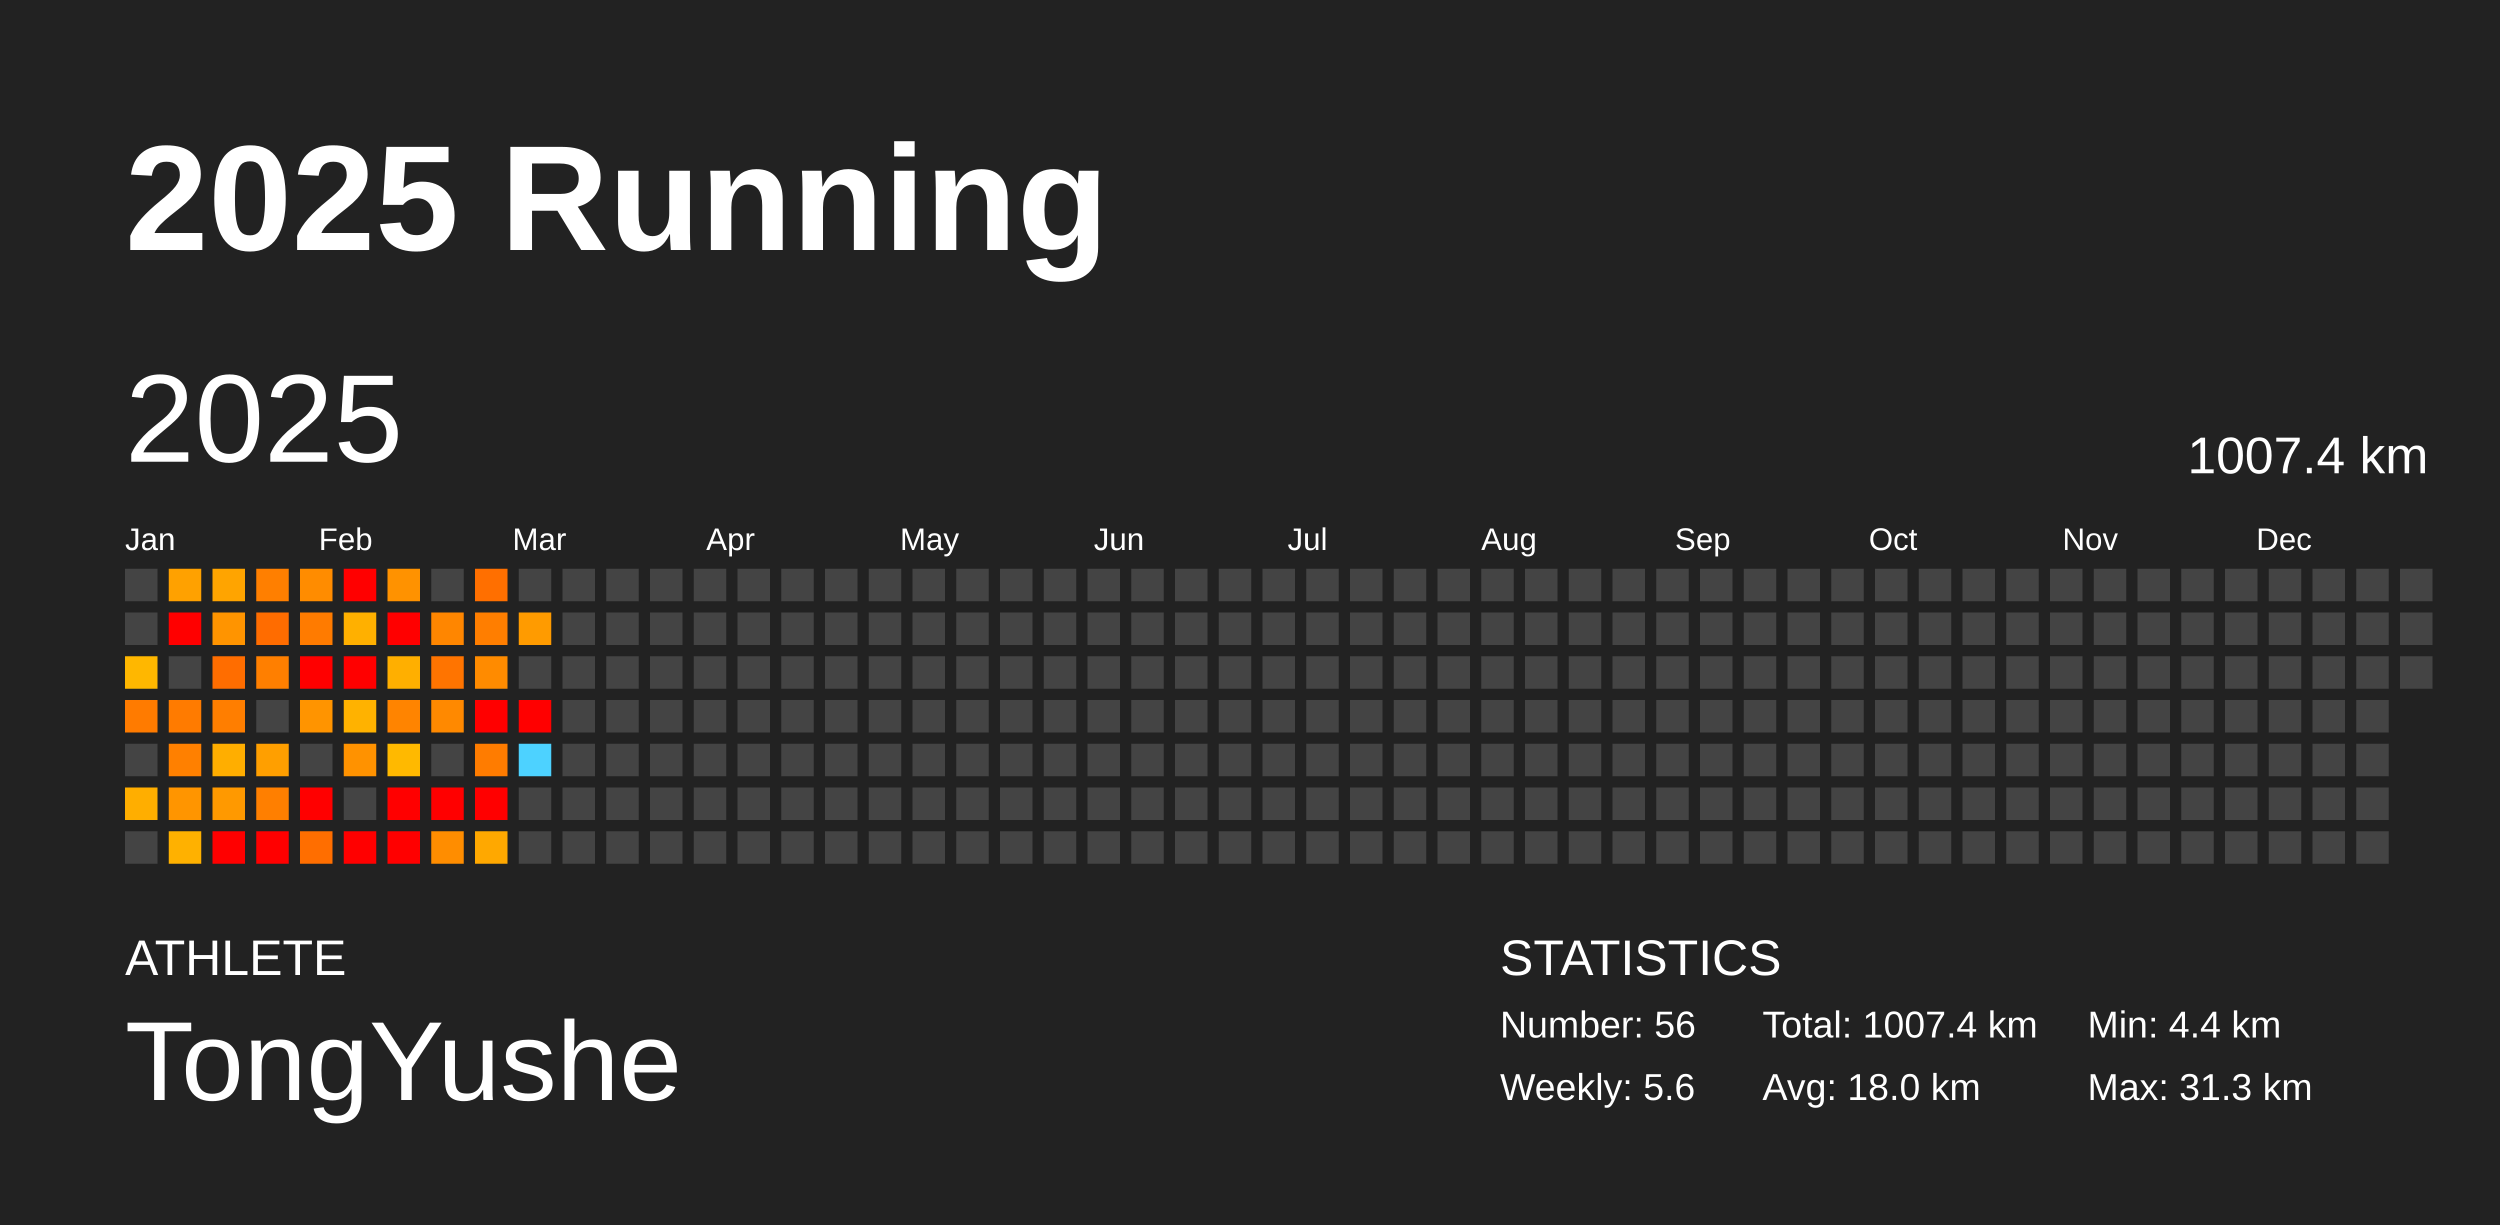
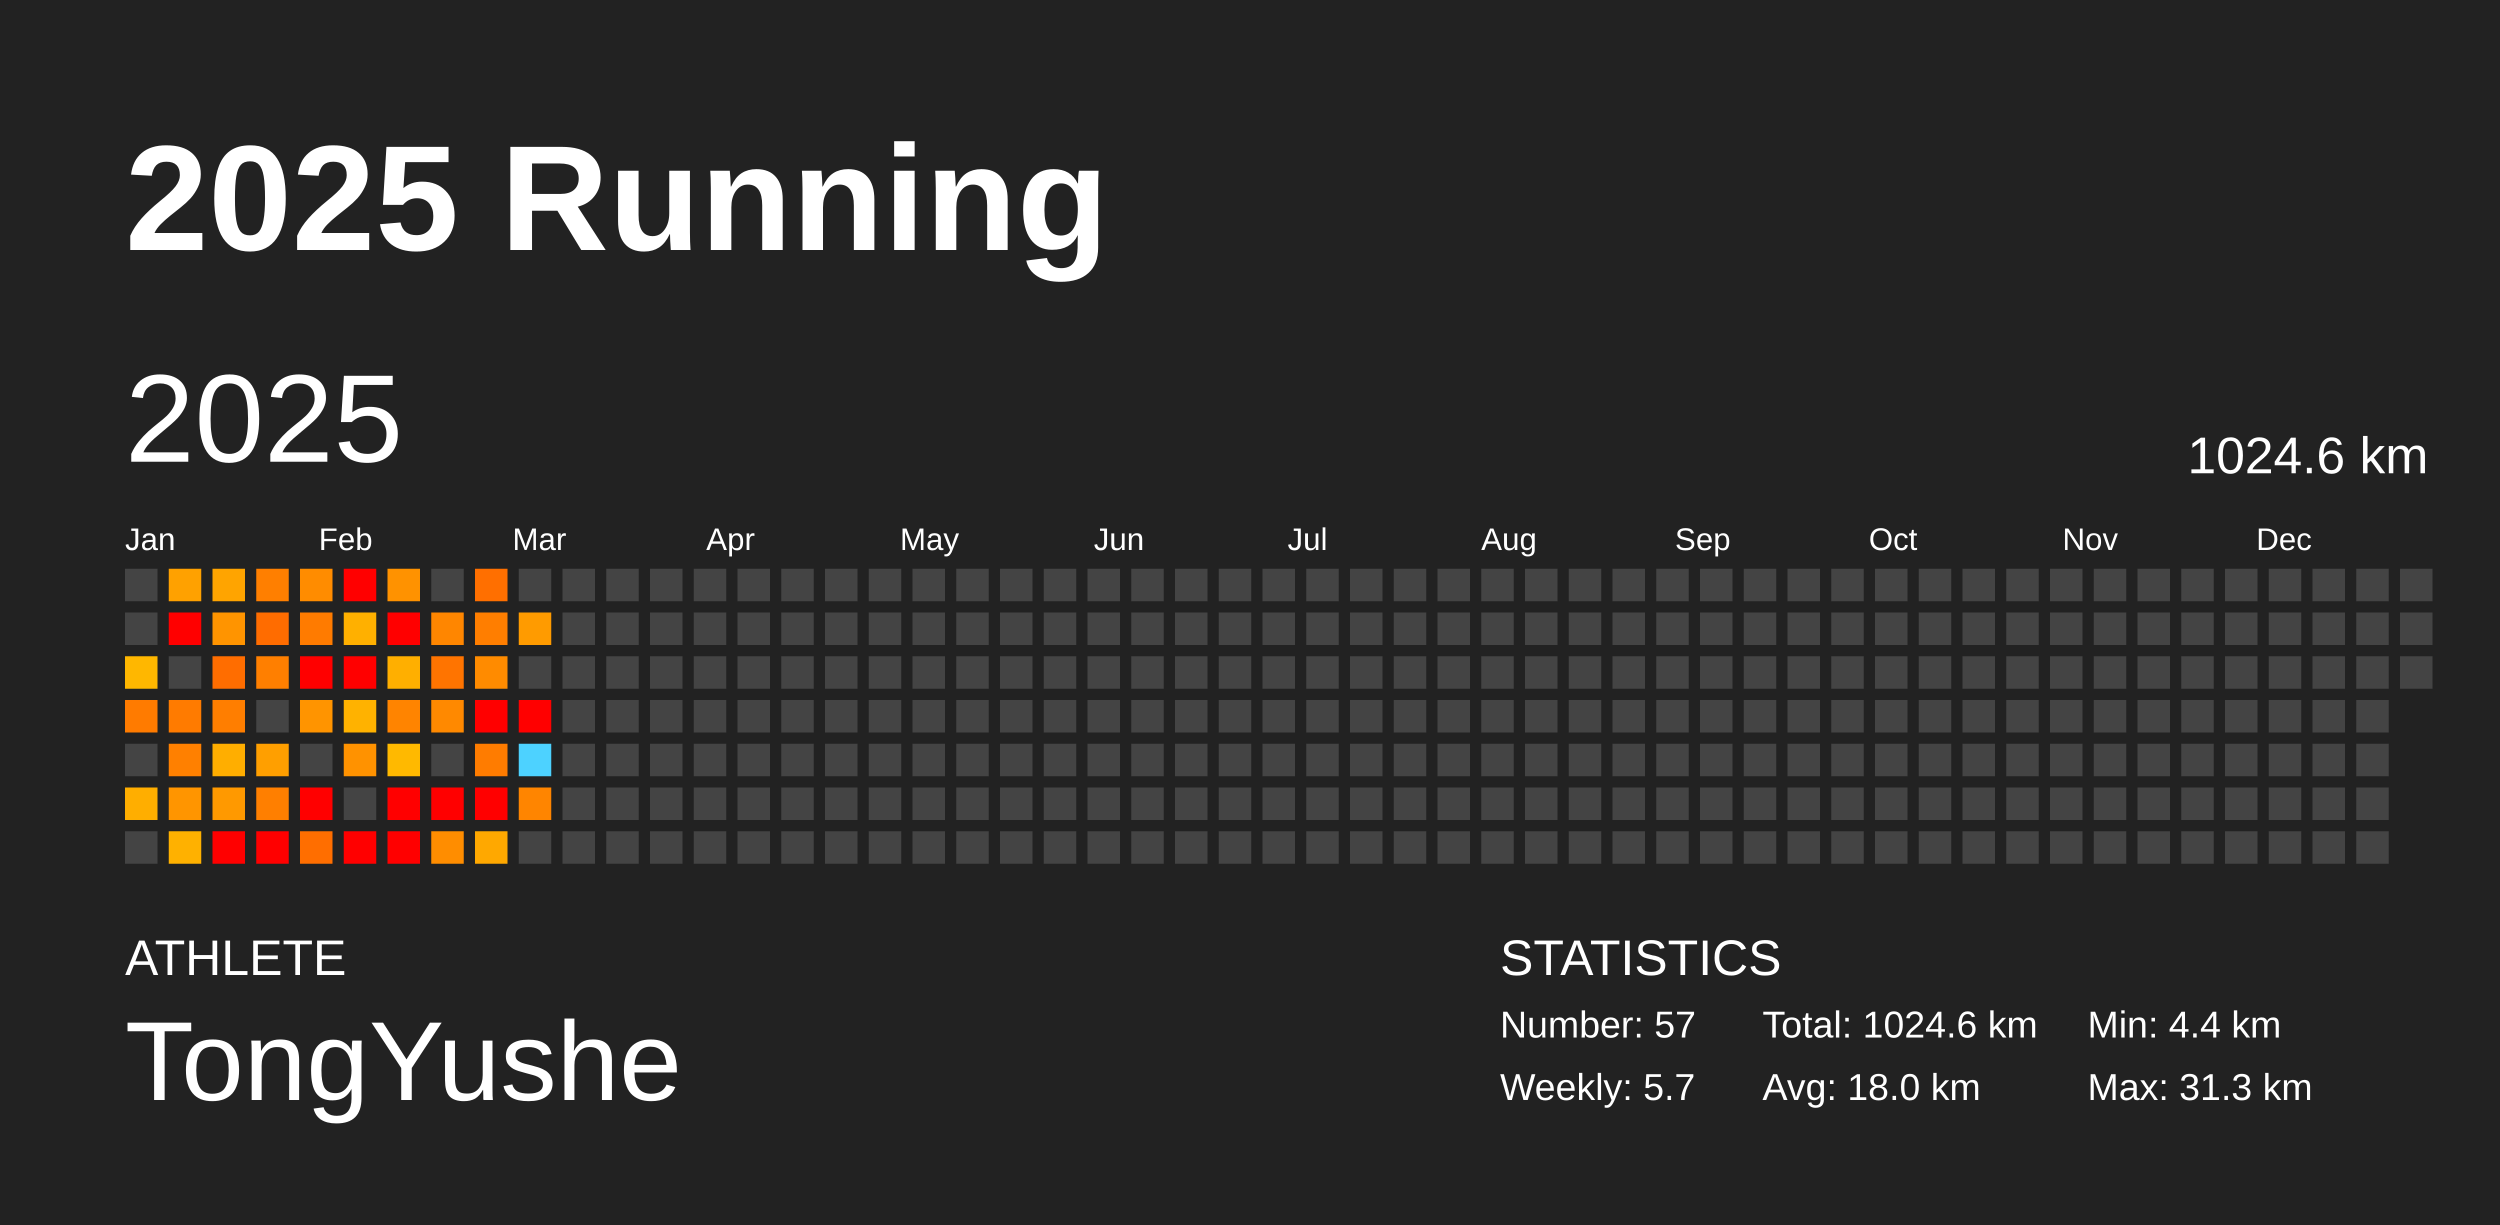
<svg xmlns="http://www.w3.org/2000/svg" baseProfile="full" height="98mm" version="1.1" viewBox="0,0,200,98" width="200mm">
  <defs />
  <rect fill="#222222" height="98" width="200" x="0" y="0" />
  <text fill="#FFFFFF" style="font-size:12px; font-family:Arial; font-weight:bold;" x="10" y="20">2025 Running</text>
  <text fill="#FFFFFF" style="font-size:4px; font-family:Arial" x="10" y="78">ATHLETE</text>
  <text fill="#FFFFFF" style="font-size:9px; font-family:Arial" x="10" y="88">TongYushe</text>
  <text fill="#FFFFFF" style="font-size:4px; font-family:Arial" x="120" y="78">STATISTICS</text>
-   <text fill="#FFFFFF" style="font-size:3px; font-family:Arial" x="120" y="83">Number: 56</text>
-   <text fill="#FFFFFF" style="font-size:3px; font-family:Arial" x="120" y="88">Weekly: 5.6</text>
-   <text fill="#FFFFFF" style="font-size:3px; font-family:Arial" x="141" y="83">Total: 1007.4 km</text>
+   <text fill="#FFFFFF" style="font-size:3px; font-family:Arial" x="120" y="83">Number: 57</text>
+   <text fill="#FFFFFF" style="font-size:3px; font-family:Arial" x="120" y="88">Weekly: 5.7</text>
+   <text fill="#FFFFFF" style="font-size:3px; font-family:Arial" x="141" y="83">Total: 1024.6 km</text>
  <text fill="#FFFFFF" style="font-size:3px; font-family:Arial" x="141" y="88">Avg: 18.0 km</text>
  <text fill="#FFFFFF" style="font-size:3px; font-family:Arial" x="167" y="83">Min: 4.4 km</text>
  <text fill="#FFFFFF" style="font-size:3px; font-family:Arial" x="167" y="88">Max: 31.3 km</text>
  <text dominant-baseline="hanging" fill="#FFFFFF" style="font-size:10.0px; font-family:Arial;" x="10" y="30">2025</text>
-   <text dominant-baseline="hanging" fill="#FFFFFF" style="font-size:4.125px; font-family:Arial;" x="175" y="35">1007.4 km</text>
+   <text dominant-baseline="hanging" fill="#FFFFFF" style="font-size:4.125px; font-family:Arial;" x="175" y="35">1024.6 km</text>
  <text fill="#FFFFFF" style="font-size:2.5px; font-family:Arial" x="10.0" y="44">Jan</text>
  <text fill="#FFFFFF" style="font-size:2.5px; font-family:Arial" x="25.5" y="44">Feb</text>
  <text fill="#FFFFFF" style="font-size:2.5px; font-family:Arial" x="41.0" y="44">Mar</text>
  <text fill="#FFFFFF" style="font-size:2.5px; font-family:Arial" x="56.5" y="44">Apr</text>
  <text fill="#FFFFFF" style="font-size:2.5px; font-family:Arial" x="72.0" y="44">May</text>
  <text fill="#FFFFFF" style="font-size:2.5px; font-family:Arial" x="87.5" y="44">Jun</text>
  <text fill="#FFFFFF" style="font-size:2.5px; font-family:Arial" x="103.0" y="44">Jul</text>
  <text fill="#FFFFFF" style="font-size:2.5px; font-family:Arial" x="118.5" y="44">Aug</text>
  <text fill="#FFFFFF" style="font-size:2.5px; font-family:Arial" x="134.0" y="44">Sep</text>
  <text fill="#FFFFFF" style="font-size:2.5px; font-family:Arial" x="149.5" y="44">Oct</text>
  <text fill="#FFFFFF" style="font-size:2.5px; font-family:Arial" x="165.0" y="44">Nov</text>
  <text fill="#FFFFFF" style="font-size:2.5px; font-family:Arial" x="180.5" y="44">Dec</text>
  <rect fill="#444444" height="2.6" width="2.6" x="10.0" y="45.5" />
  <rect fill="#444444" height="2.6" width="2.6" x="10.0" y="49.0" />
  <rect fill="#ffb700" height="2.6" width="2.6" x="10.0" y="52.5" />
  <rect fill="#ff7b00" height="2.6" width="2.6" x="10.0" y="56.0" />
  <rect fill="#444444" height="2.6" width="2.6" x="10.0" y="59.5" />
  <rect fill="#ffae00" height="2.6" width="2.6" x="10.0" y="63.0" />
  <rect fill="#444444" height="2.6" width="2.6" x="10.0" y="66.5" />
  <rect fill="#ffa100" height="2.6" width="2.6" x="13.5" y="45.5" />
  <rect fill="red" height="2.6" width="2.6" x="13.5" y="49.0" />
  <rect fill="#444444" height="2.6" width="2.6" x="13.5" y="52.5" />
  <rect fill="#ff7b00" height="2.6" width="2.6" x="13.5" y="56.0" />
  <rect fill="#ff8000" height="2.6" width="2.6" x="13.5" y="59.5" />
  <rect fill="#ff9500" height="2.6" width="2.6" x="13.5" y="63.0" />
  <rect fill="#ffb100" height="2.6" width="2.6" x="13.5" y="66.5" />
  <rect fill="#ffa400" height="2.6" width="2.6" x="17.0" y="45.5" />
  <rect fill="#ff9400" height="2.6" width="2.6" x="17.0" y="49.0" />
  <rect fill="#ff6d00" height="2.6" width="2.6" x="17.0" y="52.5" />
  <rect fill="#ff7e00" height="2.6" width="2.6" x="17.0" y="56.0" />
  <rect fill="#ffae00" height="2.6" width="2.6" x="17.0" y="59.5" />
  <rect fill="#ff9900" height="2.6" width="2.6" x="17.0" y="63.0" />
  <rect fill="red" height="2.6" width="2.6" x="17.0" y="66.5" />
  <rect fill="#ff7f00" height="2.6" width="2.6" x="20.5" y="45.5" />
  <rect fill="#ff6c00" height="2.6" width="2.6" x="20.5" y="49.0" />
  <rect fill="#ff7f00" height="2.6" width="2.6" x="20.5" y="52.5" />
  <rect fill="#444444" height="2.6" width="2.6" x="20.5" y="56.0" />
  <rect fill="#ff9f00" height="2.6" width="2.6" x="20.5" y="59.5" />
  <rect fill="#ff7f00" height="2.6" width="2.6" x="20.5" y="63.0" />
  <rect fill="red" height="2.6" width="2.6" x="20.5" y="66.5" />
  <rect fill="#ff8c00" height="2.6" width="2.6" x="24.0" y="45.5" />
  <rect fill="#ff7b00" height="2.6" width="2.6" x="24.0" y="49.0" />
  <rect fill="red" height="2.6" width="2.6" x="24.0" y="52.5" />
  <rect fill="#ff9400" height="2.6" width="2.6" x="24.0" y="56.0" />
  <rect fill="#444444" height="2.6" width="2.6" x="24.0" y="59.5" />
  <rect fill="red" height="2.6" width="2.6" x="24.0" y="63.0" />
  <rect fill="#ff6e00" height="2.6" width="2.6" x="24.0" y="66.5" />
  <rect fill="red" height="2.6" width="2.6" x="27.5" y="45.5" />
  <rect fill="#ffb000" height="2.6" width="2.6" x="27.5" y="49.0" />
  <rect fill="red" height="2.6" width="2.6" x="27.5" y="52.5" />
  <rect fill="#ffb200" height="2.6" width="2.6" x="27.5" y="56.0" />
  <rect fill="#ff9200" height="2.6" width="2.6" x="27.5" y="59.5" />
  <rect fill="#444444" height="2.6" width="2.6" x="27.5" y="63.0" />
  <rect fill="red" height="2.6" width="2.6" x="27.5" y="66.5" />
  <rect fill="#ff9200" height="2.6" width="2.6" x="31.0" y="45.5" />
  <rect fill="red" height="2.6" width="2.6" x="31.0" y="49.0" />
  <rect fill="#ffaf00" height="2.6" width="2.6" x="31.0" y="52.5" />
  <rect fill="#ff8400" height="2.6" width="2.6" x="31.0" y="56.0" />
  <rect fill="#ffb900" height="2.6" width="2.6" x="31.0" y="59.5" />
  <rect fill="red" height="2.6" width="2.6" x="31.0" y="63.0" />
  <rect fill="red" height="2.6" width="2.6" x="31.0" y="66.5" />
  <rect fill="#444444" height="2.6" width="2.6" x="34.5" y="45.5" />
  <rect fill="#ff8600" height="2.6" width="2.6" x="34.5" y="49.0" />
  <rect fill="#ff7400" height="2.6" width="2.6" x="34.5" y="52.5" />
  <rect fill="#ff8900" height="2.6" width="2.6" x="34.5" y="56.0" />
  <rect fill="#444444" height="2.6" width="2.6" x="34.5" y="59.5" />
  <rect fill="red" height="2.6" width="2.6" x="34.5" y="63.0" />
  <rect fill="#ff8d00" height="2.6" width="2.6" x="34.5" y="66.5" />
  <rect fill="#ff6f00" height="2.6" width="2.6" x="38.0" y="45.5" />
  <rect fill="#ff7e00" height="2.6" width="2.6" x="38.0" y="49.0" />
  <rect fill="#ff8b00" height="2.6" width="2.6" x="38.0" y="52.5" />
  <rect fill="red" height="2.6" width="2.6" x="38.0" y="56.0" />
  <rect fill="#ff7c00" height="2.6" width="2.6" x="38.0" y="59.5" />
  <rect fill="red" height="2.6" width="2.6" x="38.0" y="63.0" />
  <rect fill="#ffa800" height="2.6" width="2.6" x="38.0" y="66.5" />
  <rect fill="#444444" height="2.6" width="2.6" x="41.5" y="45.5" />
  <rect fill="#ff9b00" height="2.6" width="2.6" x="41.5" y="49.0" />
  <rect fill="#444444" height="2.6" width="2.6" x="41.5" y="52.5" />
  <rect fill="red" height="2.6" width="2.6" x="41.5" y="56.0" />
  <rect fill="#4dd2ff" height="2.6" width="2.6" x="41.5" y="59.5" />
-   <rect fill="#444444" height="2.6" width="2.6" x="41.5" y="63.0" />
+   <rect fill="#ff8500" height="2.6" width="2.6" x="41.5" y="63.0" />
  <rect fill="#444444" height="2.6" width="2.6" x="41.5" y="66.5" />
  <rect fill="#444444" height="2.6" width="2.6" x="45.0" y="45.5" />
  <rect fill="#444444" height="2.6" width="2.6" x="45.0" y="49.0" />
  <rect fill="#444444" height="2.6" width="2.6" x="45.0" y="52.5" />
  <rect fill="#444444" height="2.6" width="2.6" x="45.0" y="56.0" />
  <rect fill="#444444" height="2.6" width="2.6" x="45.0" y="59.5" />
  <rect fill="#444444" height="2.6" width="2.6" x="45.0" y="63.0" />
  <rect fill="#444444" height="2.6" width="2.6" x="45.0" y="66.5" />
  <rect fill="#444444" height="2.6" width="2.6" x="48.5" y="45.5" />
  <rect fill="#444444" height="2.6" width="2.6" x="48.5" y="49.0" />
  <rect fill="#444444" height="2.6" width="2.6" x="48.5" y="52.5" />
  <rect fill="#444444" height="2.6" width="2.6" x="48.5" y="56.0" />
  <rect fill="#444444" height="2.6" width="2.6" x="48.5" y="59.5" />
  <rect fill="#444444" height="2.6" width="2.6" x="48.5" y="63.0" />
  <rect fill="#444444" height="2.6" width="2.6" x="48.5" y="66.5" />
  <rect fill="#444444" height="2.6" width="2.6" x="52.0" y="45.5" />
  <rect fill="#444444" height="2.6" width="2.6" x="52.0" y="49.0" />
  <rect fill="#444444" height="2.6" width="2.6" x="52.0" y="52.5" />
  <rect fill="#444444" height="2.6" width="2.6" x="52.0" y="56.0" />
  <rect fill="#444444" height="2.6" width="2.6" x="52.0" y="59.5" />
  <rect fill="#444444" height="2.6" width="2.6" x="52.0" y="63.0" />
  <rect fill="#444444" height="2.6" width="2.6" x="52.0" y="66.5" />
  <rect fill="#444444" height="2.6" width="2.6" x="55.5" y="45.5" />
  <rect fill="#444444" height="2.6" width="2.6" x="55.5" y="49.0" />
  <rect fill="#444444" height="2.6" width="2.6" x="55.5" y="52.5" />
  <rect fill="#444444" height="2.6" width="2.6" x="55.5" y="56.0" />
  <rect fill="#444444" height="2.6" width="2.6" x="55.5" y="59.5" />
  <rect fill="#444444" height="2.6" width="2.6" x="55.5" y="63.0" />
  <rect fill="#444444" height="2.6" width="2.6" x="55.5" y="66.5" />
  <rect fill="#444444" height="2.6" width="2.6" x="59.0" y="45.5" />
  <rect fill="#444444" height="2.6" width="2.6" x="59.0" y="49.0" />
  <rect fill="#444444" height="2.6" width="2.6" x="59.0" y="52.5" />
  <rect fill="#444444" height="2.6" width="2.6" x="59.0" y="56.0" />
  <rect fill="#444444" height="2.6" width="2.6" x="59.0" y="59.5" />
  <rect fill="#444444" height="2.6" width="2.6" x="59.0" y="63.0" />
  <rect fill="#444444" height="2.6" width="2.6" x="59.0" y="66.5" />
  <rect fill="#444444" height="2.6" width="2.6" x="62.5" y="45.5" />
  <rect fill="#444444" height="2.6" width="2.6" x="62.5" y="49.0" />
  <rect fill="#444444" height="2.6" width="2.6" x="62.5" y="52.5" />
  <rect fill="#444444" height="2.6" width="2.6" x="62.5" y="56.0" />
  <rect fill="#444444" height="2.6" width="2.6" x="62.5" y="59.5" />
  <rect fill="#444444" height="2.6" width="2.6" x="62.5" y="63.0" />
  <rect fill="#444444" height="2.6" width="2.6" x="62.5" y="66.5" />
  <rect fill="#444444" height="2.6" width="2.6" x="66.0" y="45.5" />
  <rect fill="#444444" height="2.6" width="2.6" x="66.0" y="49.0" />
  <rect fill="#444444" height="2.6" width="2.6" x="66.0" y="52.5" />
  <rect fill="#444444" height="2.6" width="2.6" x="66.0" y="56.0" />
  <rect fill="#444444" height="2.6" width="2.6" x="66.0" y="59.5" />
  <rect fill="#444444" height="2.6" width="2.6" x="66.0" y="63.0" />
  <rect fill="#444444" height="2.6" width="2.6" x="66.0" y="66.5" />
  <rect fill="#444444" height="2.6" width="2.6" x="69.5" y="45.5" />
  <rect fill="#444444" height="2.6" width="2.6" x="69.5" y="49.0" />
  <rect fill="#444444" height="2.6" width="2.6" x="69.5" y="52.5" />
  <rect fill="#444444" height="2.6" width="2.6" x="69.5" y="56.0" />
  <rect fill="#444444" height="2.6" width="2.6" x="69.5" y="59.5" />
  <rect fill="#444444" height="2.6" width="2.6" x="69.5" y="63.0" />
  <rect fill="#444444" height="2.6" width="2.6" x="69.5" y="66.5" />
  <rect fill="#444444" height="2.6" width="2.6" x="73.0" y="45.5" />
  <rect fill="#444444" height="2.6" width="2.6" x="73.0" y="49.0" />
  <rect fill="#444444" height="2.6" width="2.6" x="73.0" y="52.5" />
  <rect fill="#444444" height="2.6" width="2.6" x="73.0" y="56.0" />
  <rect fill="#444444" height="2.6" width="2.6" x="73.0" y="59.5" />
  <rect fill="#444444" height="2.6" width="2.6" x="73.0" y="63.0" />
  <rect fill="#444444" height="2.6" width="2.6" x="73.0" y="66.5" />
  <rect fill="#444444" height="2.6" width="2.6" x="76.5" y="45.5" />
  <rect fill="#444444" height="2.6" width="2.6" x="76.5" y="49.0" />
  <rect fill="#444444" height="2.6" width="2.6" x="76.5" y="52.5" />
  <rect fill="#444444" height="2.6" width="2.6" x="76.5" y="56.0" />
  <rect fill="#444444" height="2.6" width="2.6" x="76.5" y="59.5" />
  <rect fill="#444444" height="2.6" width="2.6" x="76.5" y="63.0" />
  <rect fill="#444444" height="2.6" width="2.6" x="76.5" y="66.5" />
  <rect fill="#444444" height="2.6" width="2.6" x="80.0" y="45.5" />
  <rect fill="#444444" height="2.6" width="2.6" x="80.0" y="49.0" />
  <rect fill="#444444" height="2.6" width="2.6" x="80.0" y="52.5" />
  <rect fill="#444444" height="2.6" width="2.6" x="80.0" y="56.0" />
  <rect fill="#444444" height="2.6" width="2.6" x="80.0" y="59.5" />
  <rect fill="#444444" height="2.6" width="2.6" x="80.0" y="63.0" />
  <rect fill="#444444" height="2.6" width="2.6" x="80.0" y="66.5" />
  <rect fill="#444444" height="2.6" width="2.6" x="83.5" y="45.5" />
  <rect fill="#444444" height="2.6" width="2.6" x="83.5" y="49.0" />
  <rect fill="#444444" height="2.6" width="2.6" x="83.5" y="52.5" />
  <rect fill="#444444" height="2.6" width="2.6" x="83.5" y="56.0" />
  <rect fill="#444444" height="2.6" width="2.6" x="83.5" y="59.5" />
  <rect fill="#444444" height="2.6" width="2.6" x="83.5" y="63.0" />
  <rect fill="#444444" height="2.6" width="2.6" x="83.5" y="66.5" />
  <rect fill="#444444" height="2.6" width="2.6" x="87.0" y="45.5" />
  <rect fill="#444444" height="2.6" width="2.6" x="87.0" y="49.0" />
  <rect fill="#444444" height="2.6" width="2.6" x="87.0" y="52.5" />
  <rect fill="#444444" height="2.6" width="2.6" x="87.0" y="56.0" />
  <rect fill="#444444" height="2.6" width="2.6" x="87.0" y="59.5" />
  <rect fill="#444444" height="2.6" width="2.6" x="87.0" y="63.0" />
  <rect fill="#444444" height="2.6" width="2.6" x="87.0" y="66.5" />
  <rect fill="#444444" height="2.6" width="2.6" x="90.5" y="45.5" />
  <rect fill="#444444" height="2.6" width="2.6" x="90.5" y="49.0" />
  <rect fill="#444444" height="2.6" width="2.6" x="90.5" y="52.5" />
  <rect fill="#444444" height="2.6" width="2.6" x="90.5" y="56.0" />
  <rect fill="#444444" height="2.6" width="2.6" x="90.5" y="59.5" />
  <rect fill="#444444" height="2.6" width="2.6" x="90.5" y="63.0" />
  <rect fill="#444444" height="2.6" width="2.6" x="90.5" y="66.5" />
  <rect fill="#444444" height="2.6" width="2.6" x="94.0" y="45.5" />
  <rect fill="#444444" height="2.6" width="2.6" x="94.0" y="49.0" />
  <rect fill="#444444" height="2.6" width="2.6" x="94.0" y="52.5" />
  <rect fill="#444444" height="2.6" width="2.6" x="94.0" y="56.0" />
  <rect fill="#444444" height="2.6" width="2.6" x="94.0" y="59.5" />
  <rect fill="#444444" height="2.6" width="2.6" x="94.0" y="63.0" />
  <rect fill="#444444" height="2.6" width="2.6" x="94.0" y="66.5" />
  <rect fill="#444444" height="2.6" width="2.6" x="97.5" y="45.5" />
  <rect fill="#444444" height="2.6" width="2.6" x="97.5" y="49.0" />
  <rect fill="#444444" height="2.6" width="2.6" x="97.5" y="52.5" />
  <rect fill="#444444" height="2.6" width="2.6" x="97.5" y="56.0" />
  <rect fill="#444444" height="2.6" width="2.6" x="97.5" y="59.5" />
  <rect fill="#444444" height="2.6" width="2.6" x="97.5" y="63.0" />
  <rect fill="#444444" height="2.6" width="2.6" x="97.5" y="66.5" />
  <rect fill="#444444" height="2.6" width="2.6" x="101.0" y="45.5" />
  <rect fill="#444444" height="2.6" width="2.6" x="101.0" y="49.0" />
  <rect fill="#444444" height="2.6" width="2.6" x="101.0" y="52.5" />
  <rect fill="#444444" height="2.6" width="2.6" x="101.0" y="56.0" />
  <rect fill="#444444" height="2.6" width="2.6" x="101.0" y="59.5" />
  <rect fill="#444444" height="2.6" width="2.6" x="101.0" y="63.0" />
  <rect fill="#444444" height="2.6" width="2.6" x="101.0" y="66.5" />
  <rect fill="#444444" height="2.6" width="2.6" x="104.5" y="45.5" />
  <rect fill="#444444" height="2.6" width="2.6" x="104.5" y="49.0" />
  <rect fill="#444444" height="2.6" width="2.6" x="104.5" y="52.5" />
  <rect fill="#444444" height="2.6" width="2.6" x="104.5" y="56.0" />
  <rect fill="#444444" height="2.6" width="2.6" x="104.5" y="59.5" />
  <rect fill="#444444" height="2.6" width="2.6" x="104.5" y="63.0" />
  <rect fill="#444444" height="2.6" width="2.6" x="104.5" y="66.5" />
  <rect fill="#444444" height="2.6" width="2.6" x="108.0" y="45.5" />
  <rect fill="#444444" height="2.6" width="2.6" x="108.0" y="49.0" />
  <rect fill="#444444" height="2.6" width="2.6" x="108.0" y="52.5" />
  <rect fill="#444444" height="2.6" width="2.6" x="108.0" y="56.0" />
  <rect fill="#444444" height="2.6" width="2.6" x="108.0" y="59.5" />
  <rect fill="#444444" height="2.6" width="2.6" x="108.0" y="63.0" />
  <rect fill="#444444" height="2.6" width="2.6" x="108.0" y="66.5" />
  <rect fill="#444444" height="2.6" width="2.6" x="111.5" y="45.5" />
  <rect fill="#444444" height="2.6" width="2.6" x="111.5" y="49.0" />
  <rect fill="#444444" height="2.6" width="2.6" x="111.5" y="52.5" />
  <rect fill="#444444" height="2.6" width="2.6" x="111.5" y="56.0" />
  <rect fill="#444444" height="2.6" width="2.6" x="111.5" y="59.5" />
  <rect fill="#444444" height="2.6" width="2.6" x="111.5" y="63.0" />
  <rect fill="#444444" height="2.6" width="2.6" x="111.5" y="66.5" />
  <rect fill="#444444" height="2.6" width="2.6" x="115.0" y="45.5" />
  <rect fill="#444444" height="2.6" width="2.6" x="115.0" y="49.0" />
  <rect fill="#444444" height="2.6" width="2.6" x="115.0" y="52.5" />
  <rect fill="#444444" height="2.6" width="2.6" x="115.0" y="56.0" />
  <rect fill="#444444" height="2.6" width="2.6" x="115.0" y="59.5" />
  <rect fill="#444444" height="2.6" width="2.6" x="115.0" y="63.0" />
  <rect fill="#444444" height="2.6" width="2.6" x="115.0" y="66.5" />
  <rect fill="#444444" height="2.6" width="2.6" x="118.5" y="45.5" />
  <rect fill="#444444" height="2.6" width="2.6" x="118.5" y="49.0" />
  <rect fill="#444444" height="2.6" width="2.6" x="118.5" y="52.5" />
  <rect fill="#444444" height="2.6" width="2.6" x="118.5" y="56.0" />
  <rect fill="#444444" height="2.6" width="2.6" x="118.5" y="59.5" />
  <rect fill="#444444" height="2.6" width="2.6" x="118.5" y="63.0" />
  <rect fill="#444444" height="2.6" width="2.6" x="118.5" y="66.5" />
  <rect fill="#444444" height="2.6" width="2.6" x="122.0" y="45.5" />
  <rect fill="#444444" height="2.6" width="2.6" x="122.0" y="49.0" />
  <rect fill="#444444" height="2.6" width="2.6" x="122.0" y="52.5" />
  <rect fill="#444444" height="2.6" width="2.6" x="122.0" y="56.0" />
  <rect fill="#444444" height="2.6" width="2.6" x="122.0" y="59.5" />
  <rect fill="#444444" height="2.6" width="2.6" x="122.0" y="63.0" />
  <rect fill="#444444" height="2.6" width="2.6" x="122.0" y="66.5" />
  <rect fill="#444444" height="2.6" width="2.6" x="125.5" y="45.5" />
  <rect fill="#444444" height="2.6" width="2.6" x="125.5" y="49.0" />
  <rect fill="#444444" height="2.6" width="2.6" x="125.5" y="52.5" />
  <rect fill="#444444" height="2.6" width="2.6" x="125.5" y="56.0" />
  <rect fill="#444444" height="2.6" width="2.6" x="125.5" y="59.5" />
  <rect fill="#444444" height="2.6" width="2.6" x="125.5" y="63.0" />
  <rect fill="#444444" height="2.6" width="2.6" x="125.5" y="66.5" />
  <rect fill="#444444" height="2.6" width="2.6" x="129.0" y="45.5" />
  <rect fill="#444444" height="2.6" width="2.6" x="129.0" y="49.0" />
  <rect fill="#444444" height="2.6" width="2.6" x="129.0" y="52.5" />
  <rect fill="#444444" height="2.6" width="2.6" x="129.0" y="56.0" />
  <rect fill="#444444" height="2.6" width="2.6" x="129.0" y="59.5" />
  <rect fill="#444444" height="2.6" width="2.6" x="129.0" y="63.0" />
  <rect fill="#444444" height="2.6" width="2.6" x="129.0" y="66.5" />
  <rect fill="#444444" height="2.6" width="2.6" x="132.5" y="45.5" />
  <rect fill="#444444" height="2.6" width="2.6" x="132.5" y="49.0" />
  <rect fill="#444444" height="2.6" width="2.6" x="132.5" y="52.5" />
  <rect fill="#444444" height="2.6" width="2.6" x="132.5" y="56.0" />
  <rect fill="#444444" height="2.6" width="2.6" x="132.5" y="59.5" />
  <rect fill="#444444" height="2.6" width="2.6" x="132.5" y="63.0" />
  <rect fill="#444444" height="2.6" width="2.6" x="132.5" y="66.5" />
  <rect fill="#444444" height="2.6" width="2.6" x="136.0" y="45.5" />
  <rect fill="#444444" height="2.6" width="2.6" x="136.0" y="49.0" />
  <rect fill="#444444" height="2.6" width="2.6" x="136.0" y="52.5" />
  <rect fill="#444444" height="2.6" width="2.6" x="136.0" y="56.0" />
  <rect fill="#444444" height="2.6" width="2.6" x="136.0" y="59.5" />
  <rect fill="#444444" height="2.6" width="2.6" x="136.0" y="63.0" />
  <rect fill="#444444" height="2.6" width="2.6" x="136.0" y="66.5" />
  <rect fill="#444444" height="2.6" width="2.6" x="139.5" y="45.5" />
  <rect fill="#444444" height="2.6" width="2.6" x="139.5" y="49.0" />
  <rect fill="#444444" height="2.6" width="2.6" x="139.5" y="52.5" />
  <rect fill="#444444" height="2.6" width="2.6" x="139.5" y="56.0" />
  <rect fill="#444444" height="2.6" width="2.6" x="139.5" y="59.5" />
  <rect fill="#444444" height="2.6" width="2.6" x="139.5" y="63.0" />
  <rect fill="#444444" height="2.6" width="2.6" x="139.5" y="66.5" />
  <rect fill="#444444" height="2.6" width="2.6" x="143.0" y="45.5" />
  <rect fill="#444444" height="2.6" width="2.6" x="143.0" y="49.0" />
  <rect fill="#444444" height="2.6" width="2.6" x="143.0" y="52.5" />
  <rect fill="#444444" height="2.6" width="2.6" x="143.0" y="56.0" />
  <rect fill="#444444" height="2.6" width="2.6" x="143.0" y="59.5" />
  <rect fill="#444444" height="2.6" width="2.6" x="143.0" y="63.0" />
  <rect fill="#444444" height="2.6" width="2.6" x="143.0" y="66.5" />
  <rect fill="#444444" height="2.6" width="2.6" x="146.5" y="45.5" />
  <rect fill="#444444" height="2.6" width="2.6" x="146.5" y="49.0" />
  <rect fill="#444444" height="2.6" width="2.6" x="146.5" y="52.5" />
  <rect fill="#444444" height="2.6" width="2.6" x="146.5" y="56.0" />
  <rect fill="#444444" height="2.6" width="2.6" x="146.5" y="59.5" />
  <rect fill="#444444" height="2.6" width="2.6" x="146.5" y="63.0" />
  <rect fill="#444444" height="2.6" width="2.6" x="146.5" y="66.5" />
  <rect fill="#444444" height="2.6" width="2.6" x="150.0" y="45.5" />
  <rect fill="#444444" height="2.6" width="2.6" x="150.0" y="49.0" />
  <rect fill="#444444" height="2.6" width="2.6" x="150.0" y="52.5" />
  <rect fill="#444444" height="2.6" width="2.6" x="150.0" y="56.0" />
  <rect fill="#444444" height="2.6" width="2.6" x="150.0" y="59.5" />
  <rect fill="#444444" height="2.6" width="2.6" x="150.0" y="63.0" />
  <rect fill="#444444" height="2.6" width="2.6" x="150.0" y="66.5" />
  <rect fill="#444444" height="2.6" width="2.6" x="153.5" y="45.5" />
  <rect fill="#444444" height="2.6" width="2.6" x="153.5" y="49.0" />
  <rect fill="#444444" height="2.6" width="2.6" x="153.5" y="52.5" />
  <rect fill="#444444" height="2.6" width="2.6" x="153.5" y="56.0" />
  <rect fill="#444444" height="2.6" width="2.6" x="153.5" y="59.5" />
  <rect fill="#444444" height="2.6" width="2.6" x="153.5" y="63.0" />
  <rect fill="#444444" height="2.6" width="2.6" x="153.5" y="66.5" />
  <rect fill="#444444" height="2.6" width="2.6" x="157.0" y="45.5" />
  <rect fill="#444444" height="2.6" width="2.6" x="157.0" y="49.0" />
  <rect fill="#444444" height="2.6" width="2.6" x="157.0" y="52.5" />
  <rect fill="#444444" height="2.6" width="2.6" x="157.0" y="56.0" />
  <rect fill="#444444" height="2.6" width="2.6" x="157.0" y="59.5" />
  <rect fill="#444444" height="2.6" width="2.6" x="157.0" y="63.0" />
  <rect fill="#444444" height="2.6" width="2.6" x="157.0" y="66.5" />
  <rect fill="#444444" height="2.6" width="2.6" x="160.5" y="45.5" />
  <rect fill="#444444" height="2.6" width="2.6" x="160.5" y="49.0" />
  <rect fill="#444444" height="2.6" width="2.6" x="160.5" y="52.5" />
  <rect fill="#444444" height="2.6" width="2.6" x="160.5" y="56.0" />
  <rect fill="#444444" height="2.6" width="2.6" x="160.5" y="59.5" />
  <rect fill="#444444" height="2.6" width="2.6" x="160.5" y="63.0" />
  <rect fill="#444444" height="2.6" width="2.6" x="160.5" y="66.5" />
  <rect fill="#444444" height="2.6" width="2.6" x="164.0" y="45.5" />
  <rect fill="#444444" height="2.6" width="2.6" x="164.0" y="49.0" />
  <rect fill="#444444" height="2.6" width="2.6" x="164.0" y="52.5" />
  <rect fill="#444444" height="2.6" width="2.6" x="164.0" y="56.0" />
  <rect fill="#444444" height="2.6" width="2.6" x="164.0" y="59.5" />
  <rect fill="#444444" height="2.6" width="2.6" x="164.0" y="63.0" />
  <rect fill="#444444" height="2.6" width="2.6" x="164.0" y="66.5" />
  <rect fill="#444444" height="2.6" width="2.6" x="167.5" y="45.5" />
  <rect fill="#444444" height="2.6" width="2.6" x="167.5" y="49.0" />
  <rect fill="#444444" height="2.6" width="2.6" x="167.5" y="52.5" />
  <rect fill="#444444" height="2.6" width="2.6" x="167.5" y="56.0" />
  <rect fill="#444444" height="2.6" width="2.6" x="167.5" y="59.5" />
  <rect fill="#444444" height="2.6" width="2.6" x="167.5" y="63.0" />
  <rect fill="#444444" height="2.6" width="2.6" x="167.5" y="66.5" />
  <rect fill="#444444" height="2.6" width="2.6" x="171.0" y="45.5" />
  <rect fill="#444444" height="2.6" width="2.6" x="171.0" y="49.0" />
  <rect fill="#444444" height="2.6" width="2.6" x="171.0" y="52.5" />
  <rect fill="#444444" height="2.6" width="2.6" x="171.0" y="56.0" />
  <rect fill="#444444" height="2.6" width="2.6" x="171.0" y="59.5" />
  <rect fill="#444444" height="2.6" width="2.6" x="171.0" y="63.0" />
  <rect fill="#444444" height="2.6" width="2.6" x="171.0" y="66.5" />
  <rect fill="#444444" height="2.6" width="2.6" x="174.5" y="45.5" />
  <rect fill="#444444" height="2.6" width="2.6" x="174.5" y="49.0" />
  <rect fill="#444444" height="2.6" width="2.6" x="174.5" y="52.5" />
  <rect fill="#444444" height="2.6" width="2.6" x="174.5" y="56.0" />
  <rect fill="#444444" height="2.6" width="2.6" x="174.5" y="59.5" />
  <rect fill="#444444" height="2.6" width="2.6" x="174.5" y="63.0" />
  <rect fill="#444444" height="2.6" width="2.6" x="174.5" y="66.5" />
  <rect fill="#444444" height="2.6" width="2.6" x="178.0" y="45.5" />
  <rect fill="#444444" height="2.6" width="2.6" x="178.0" y="49.0" />
  <rect fill="#444444" height="2.6" width="2.6" x="178.0" y="52.5" />
  <rect fill="#444444" height="2.6" width="2.6" x="178.0" y="56.0" />
  <rect fill="#444444" height="2.6" width="2.6" x="178.0" y="59.5" />
  <rect fill="#444444" height="2.6" width="2.6" x="178.0" y="63.0" />
  <rect fill="#444444" height="2.6" width="2.6" x="178.0" y="66.5" />
  <rect fill="#444444" height="2.6" width="2.6" x="181.5" y="45.5" />
  <rect fill="#444444" height="2.6" width="2.6" x="181.5" y="49.0" />
  <rect fill="#444444" height="2.6" width="2.6" x="181.5" y="52.5" />
  <rect fill="#444444" height="2.6" width="2.6" x="181.5" y="56.0" />
  <rect fill="#444444" height="2.6" width="2.6" x="181.5" y="59.5" />
  <rect fill="#444444" height="2.6" width="2.6" x="181.5" y="63.0" />
  <rect fill="#444444" height="2.6" width="2.6" x="181.5" y="66.5" />
  <rect fill="#444444" height="2.6" width="2.6" x="185.0" y="45.5" />
  <rect fill="#444444" height="2.6" width="2.6" x="185.0" y="49.0" />
  <rect fill="#444444" height="2.6" width="2.6" x="185.0" y="52.5" />
  <rect fill="#444444" height="2.6" width="2.6" x="185.0" y="56.0" />
  <rect fill="#444444" height="2.6" width="2.6" x="185.0" y="59.5" />
  <rect fill="#444444" height="2.6" width="2.6" x="185.0" y="63.0" />
  <rect fill="#444444" height="2.6" width="2.6" x="185.0" y="66.5" />
  <rect fill="#444444" height="2.6" width="2.6" x="188.5" y="45.5" />
  <rect fill="#444444" height="2.6" width="2.6" x="188.5" y="49.0" />
  <rect fill="#444444" height="2.6" width="2.6" x="188.5" y="52.5" />
  <rect fill="#444444" height="2.6" width="2.6" x="188.5" y="56.0" />
  <rect fill="#444444" height="2.6" width="2.6" x="188.5" y="59.5" />
  <rect fill="#444444" height="2.6" width="2.6" x="188.5" y="63.0" />
  <rect fill="#444444" height="2.6" width="2.6" x="188.5" y="66.5" />
  <rect fill="#444444" height="2.6" width="2.6" x="192.0" y="45.5" />
  <rect fill="#444444" height="2.6" width="2.6" x="192.0" y="49.0" />
  <rect fill="#444444" height="2.6" width="2.6" x="192.0" y="52.5" />
</svg>
